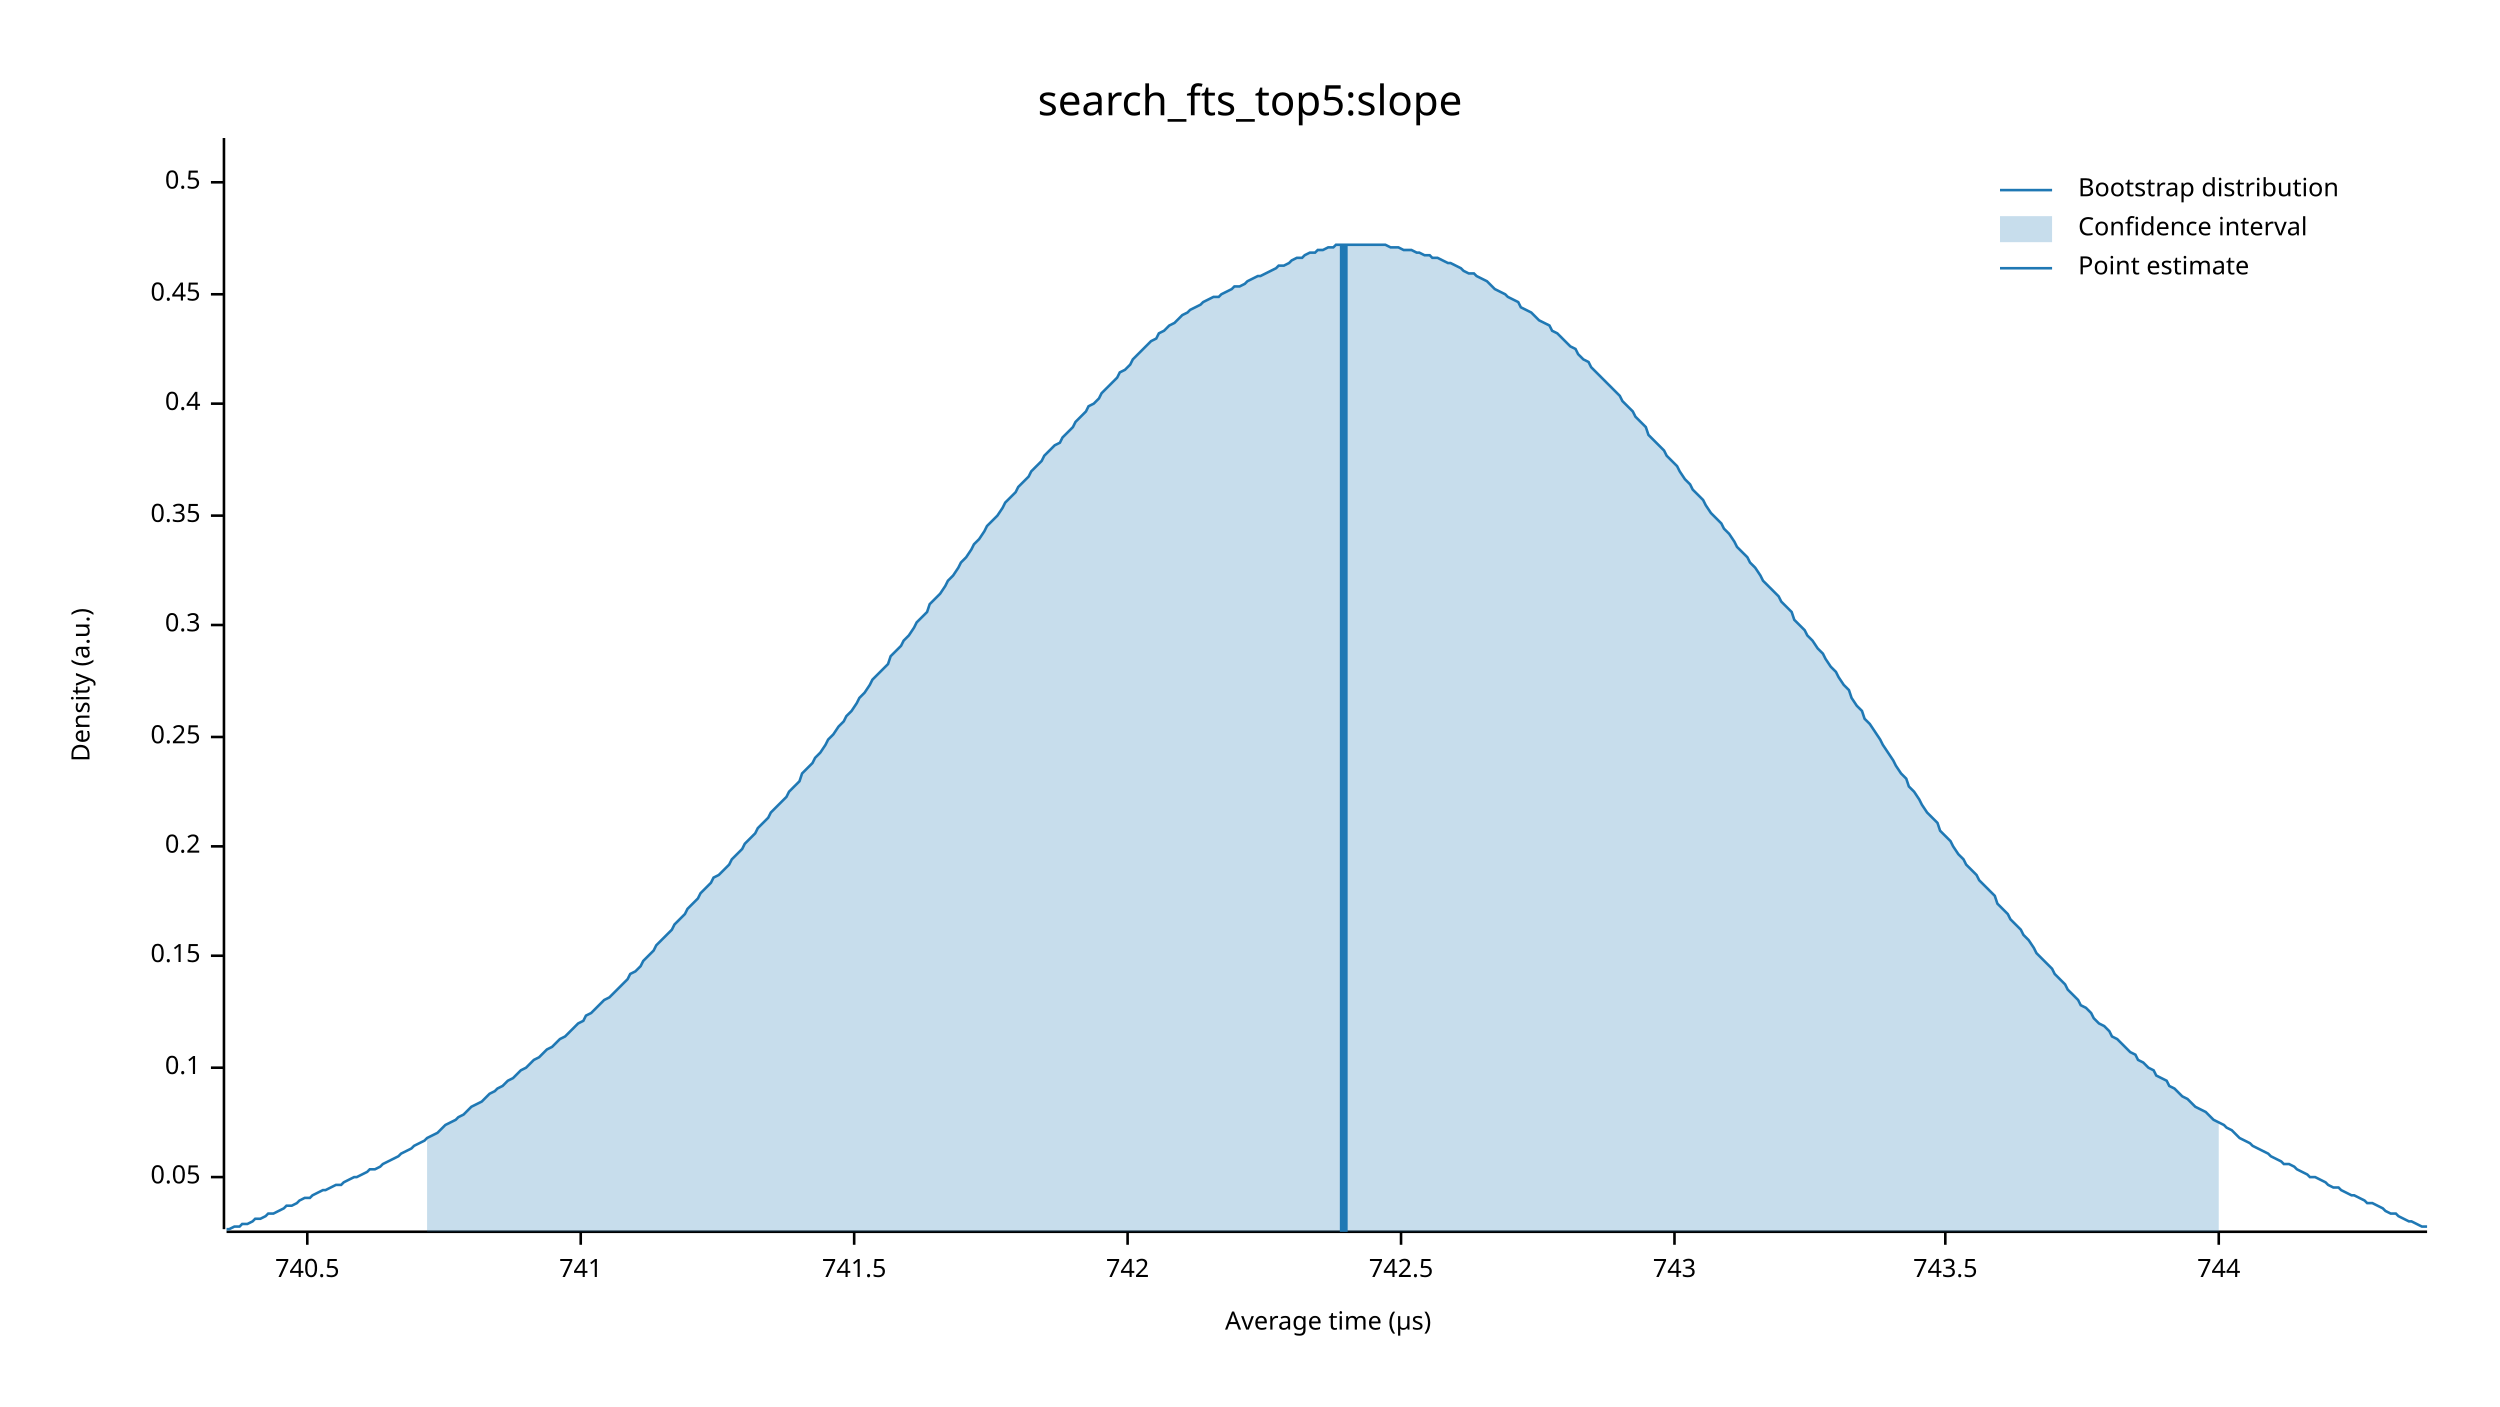
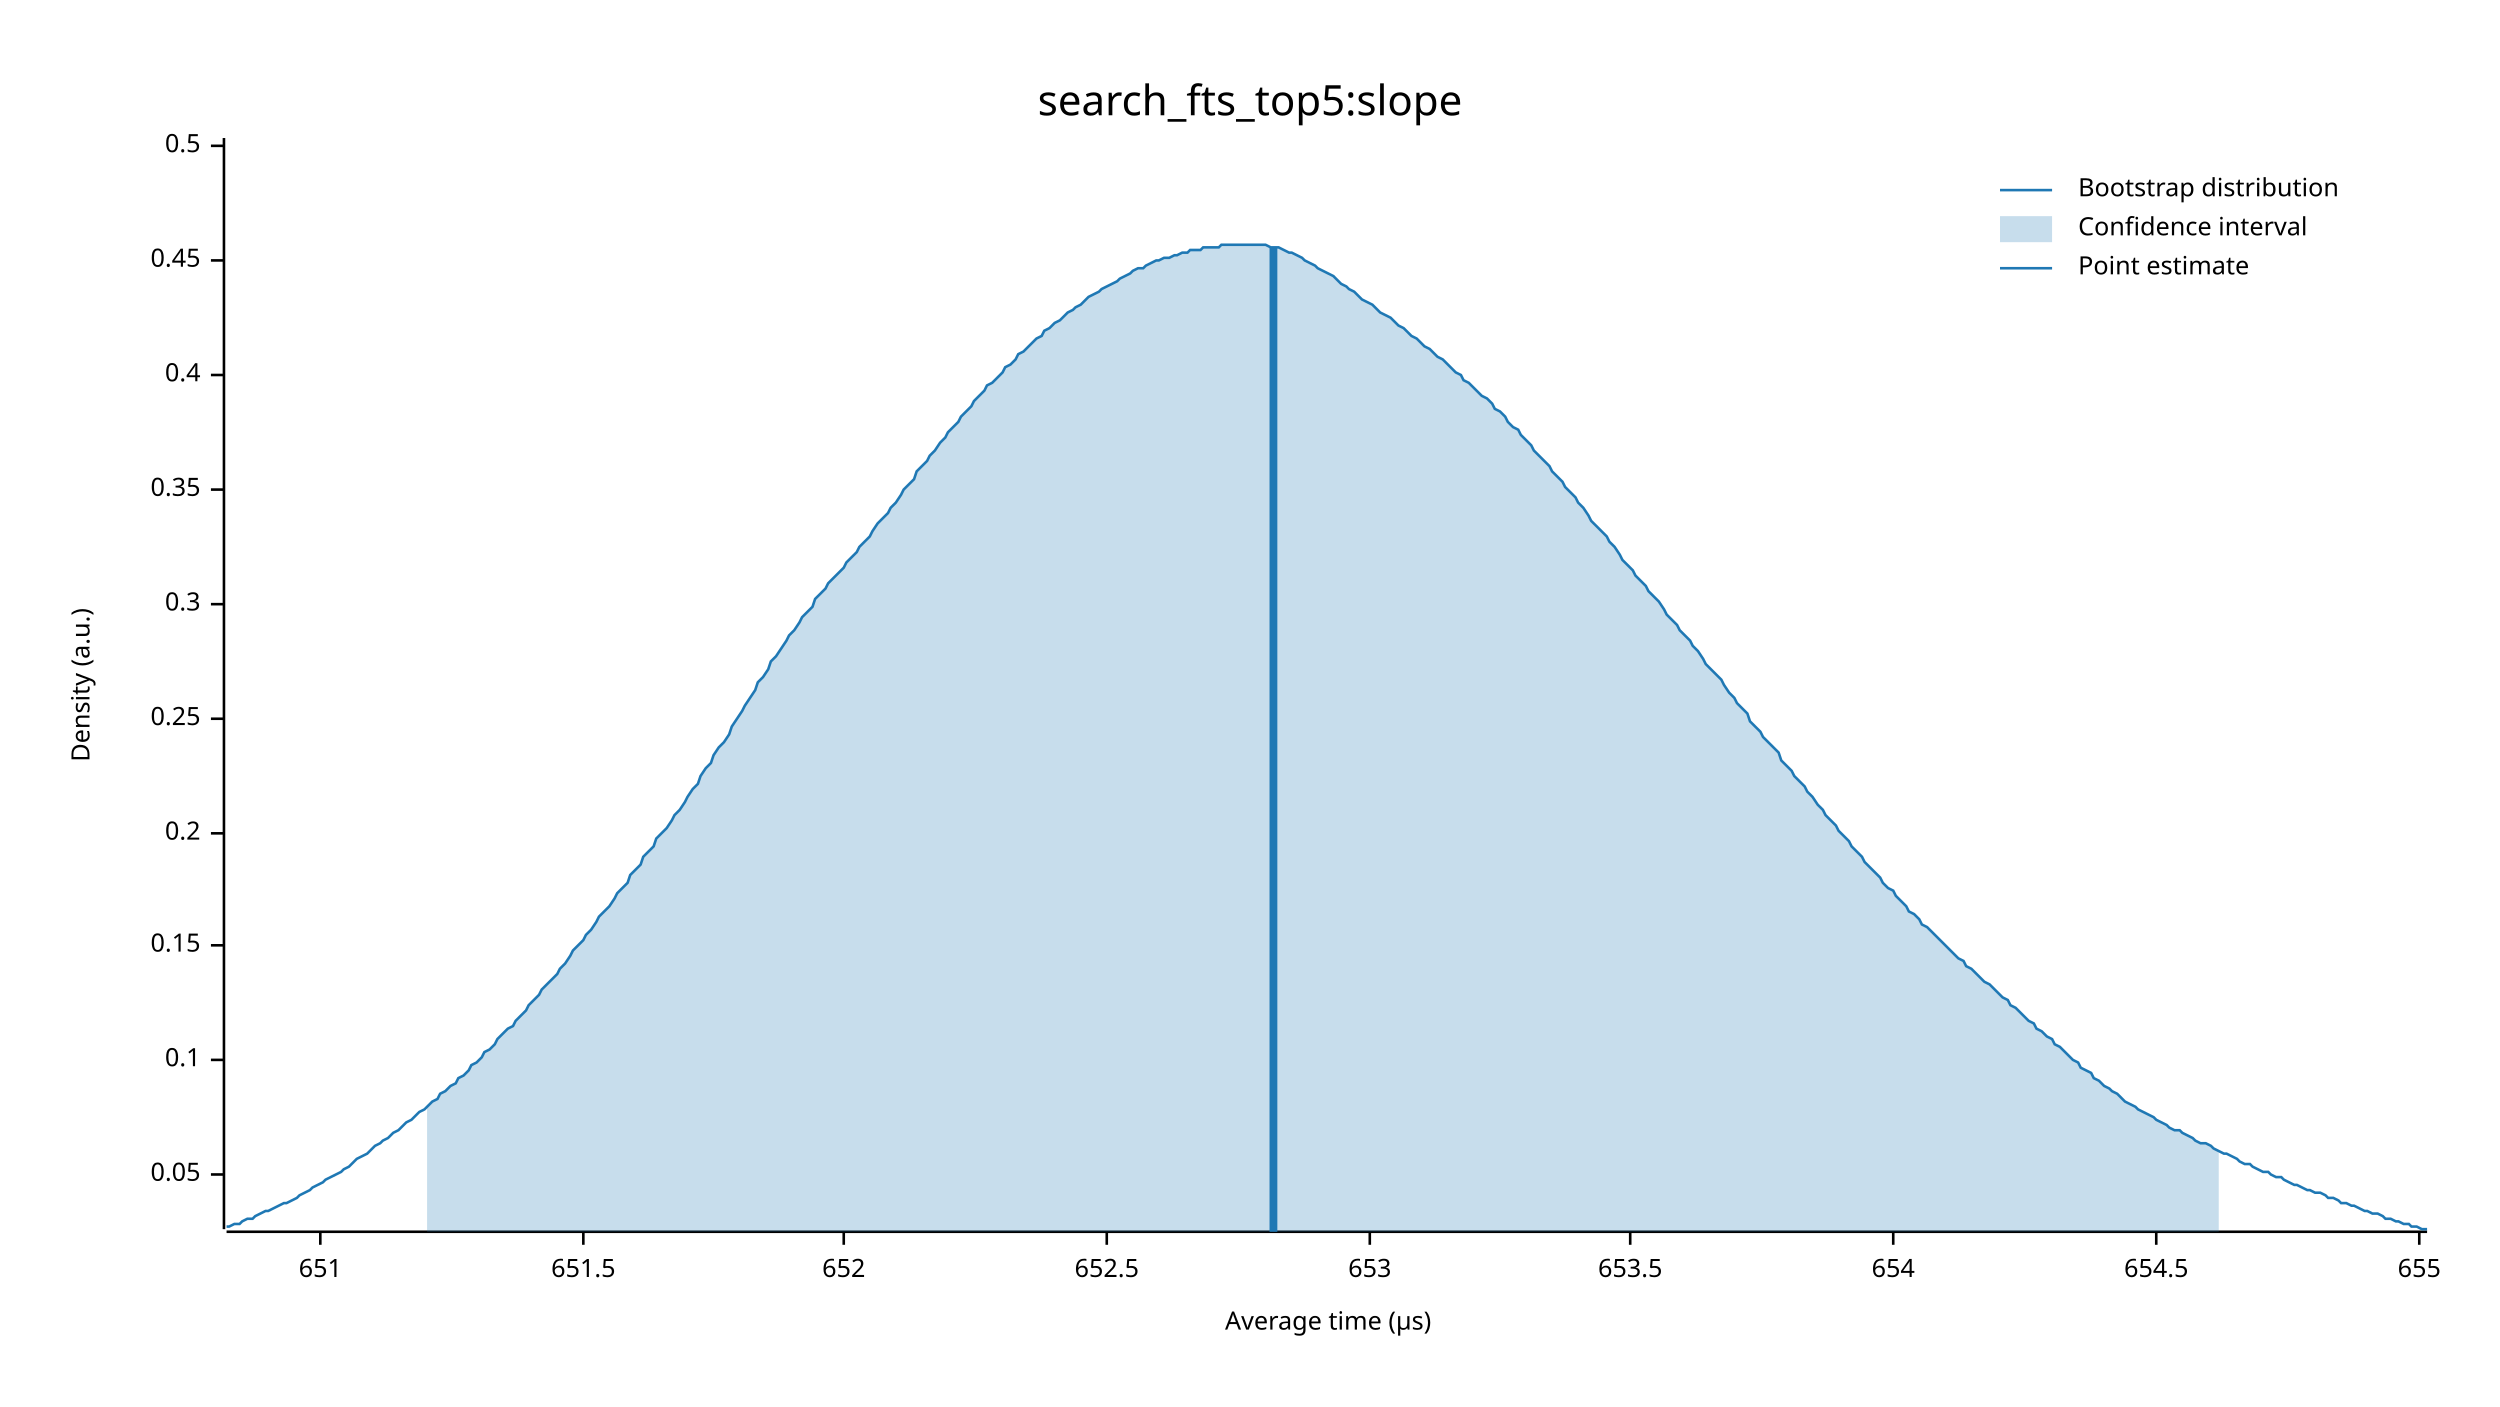
<svg xmlns="http://www.w3.org/2000/svg" width="960" height="540" viewBox="0 0 960 540">
  <text x="480" y="32" dy="0.76em" text-anchor="middle" font-family="sans-serif" font-size="16.129" opacity="1" fill="#000000">
search_fts_top5:slope
</text>
  <text x="27" y="263" dy="0.76em" text-anchor="middle" font-family="sans-serif" font-size="9.677" opacity="1" fill="#000000" transform="rotate(270, 27, 263)">
Density (a.u.)
</text>
  <text x="510" y="513" dy="-0.5ex" text-anchor="middle" font-family="sans-serif" font-size="9.677" opacity="1" fill="#000000">
Average time (µs)
</text>
  <polyline fill="none" opacity="1" stroke="#000000" stroke-width="1" points="86,53 86,472 " />
-   <text x="77" y="452" dy="0.5ex" text-anchor="end" font-family="sans-serif" font-size="9.677" opacity="1" fill="#000000">
+   <text x="77" y="451" dy="0.5ex" text-anchor="end" font-family="sans-serif" font-size="9.677" opacity="1" fill="#000000">
0.05
</text>
-   <polyline fill="none" opacity="1" stroke="#000000" stroke-width="1" points="81,452 86,452 " />
-   <text x="77" y="410" dy="0.5ex" text-anchor="end" font-family="sans-serif" font-size="9.677" opacity="1" fill="#000000">
+   <polyline fill="none" opacity="1" stroke="#000000" stroke-width="1" points="81,451 86,451 " />
+   <text x="77" y="407" dy="0.5ex" text-anchor="end" font-family="sans-serif" font-size="9.677" opacity="1" fill="#000000">
0.1
</text>
-   <polyline fill="none" opacity="1" stroke="#000000" stroke-width="1" points="81,410 86,410 " />
-   <text x="77" y="367" dy="0.5ex" text-anchor="end" font-family="sans-serif" font-size="9.677" opacity="1" fill="#000000">
+   <polyline fill="none" opacity="1" stroke="#000000" stroke-width="1" points="81,407 86,407 " />
+   <text x="77" y="363" dy="0.5ex" text-anchor="end" font-family="sans-serif" font-size="9.677" opacity="1" fill="#000000">
0.15
</text>
-   <polyline fill="none" opacity="1" stroke="#000000" stroke-width="1" points="81,367 86,367 " />
-   <text x="77" y="325" dy="0.5ex" text-anchor="end" font-family="sans-serif" font-size="9.677" opacity="1" fill="#000000">
+   <polyline fill="none" opacity="1" stroke="#000000" stroke-width="1" points="81,363 86,363 " />
+   <text x="77" y="320" dy="0.5ex" text-anchor="end" font-family="sans-serif" font-size="9.677" opacity="1" fill="#000000">
0.2
</text>
-   <polyline fill="none" opacity="1" stroke="#000000" stroke-width="1" points="81,325 86,325 " />
-   <text x="77" y="283" dy="0.5ex" text-anchor="end" font-family="sans-serif" font-size="9.677" opacity="1" fill="#000000">
+   <polyline fill="none" opacity="1" stroke="#000000" stroke-width="1" points="81,320 86,320 " />
+   <text x="77" y="276" dy="0.5ex" text-anchor="end" font-family="sans-serif" font-size="9.677" opacity="1" fill="#000000">
0.25
</text>
-   <polyline fill="none" opacity="1" stroke="#000000" stroke-width="1" points="81,283 86,283 " />
-   <text x="77" y="240" dy="0.5ex" text-anchor="end" font-family="sans-serif" font-size="9.677" opacity="1" fill="#000000">
+   <polyline fill="none" opacity="1" stroke="#000000" stroke-width="1" points="81,276 86,276 " />
+   <text x="77" y="232" dy="0.5ex" text-anchor="end" font-family="sans-serif" font-size="9.677" opacity="1" fill="#000000">
0.3
</text>
-   <polyline fill="none" opacity="1" stroke="#000000" stroke-width="1" points="81,240 86,240 " />
-   <text x="77" y="198" dy="0.5ex" text-anchor="end" font-family="sans-serif" font-size="9.677" opacity="1" fill="#000000">
+   <polyline fill="none" opacity="1" stroke="#000000" stroke-width="1" points="81,232 86,232 " />
+   <text x="77" y="188" dy="0.5ex" text-anchor="end" font-family="sans-serif" font-size="9.677" opacity="1" fill="#000000">
0.35
</text>
-   <polyline fill="none" opacity="1" stroke="#000000" stroke-width="1" points="81,198 86,198 " />
-   <text x="77" y="155" dy="0.5ex" text-anchor="end" font-family="sans-serif" font-size="9.677" opacity="1" fill="#000000">
+   <polyline fill="none" opacity="1" stroke="#000000" stroke-width="1" points="81,188 86,188 " />
+   <text x="77" y="144" dy="0.5ex" text-anchor="end" font-family="sans-serif" font-size="9.677" opacity="1" fill="#000000">
0.4
</text>
-   <polyline fill="none" opacity="1" stroke="#000000" stroke-width="1" points="81,155 86,155 " />
-   <text x="77" y="113" dy="0.5ex" text-anchor="end" font-family="sans-serif" font-size="9.677" opacity="1" fill="#000000">
+   <polyline fill="none" opacity="1" stroke="#000000" stroke-width="1" points="81,144 86,144 " />
+   <text x="77" y="100" dy="0.5ex" text-anchor="end" font-family="sans-serif" font-size="9.677" opacity="1" fill="#000000">
0.45
</text>
-   <polyline fill="none" opacity="1" stroke="#000000" stroke-width="1" points="81,113 86,113 " />
-   <text x="77" y="70" dy="0.5ex" text-anchor="end" font-family="sans-serif" font-size="9.677" opacity="1" fill="#000000">
+   <polyline fill="none" opacity="1" stroke="#000000" stroke-width="1" points="81,100 86,100 " />
+   <text x="77" y="56" dy="0.5ex" text-anchor="end" font-family="sans-serif" font-size="9.677" opacity="1" fill="#000000">
0.5
</text>
-   <polyline fill="none" opacity="1" stroke="#000000" stroke-width="1" points="81,70 86,70 " />
+   <polyline fill="none" opacity="1" stroke="#000000" stroke-width="1" points="81,56 86,56 " />
  <polyline fill="none" opacity="1" stroke="#000000" stroke-width="1" points="87,473 932,473 " />
-   <text x="118" y="483" dy="0.76em" text-anchor="middle" font-family="sans-serif" font-size="9.677" opacity="1" fill="#000000">
- 740.5
+   <text x="123" y="483" dy="0.76em" text-anchor="middle" font-family="sans-serif" font-size="9.677" opacity="1" fill="#000000">
+ 651
</text>
-   <polyline fill="none" opacity="1" stroke="#000000" stroke-width="1" points="118,473 118,478 " />
-   <text x="223" y="483" dy="0.76em" text-anchor="middle" font-family="sans-serif" font-size="9.677" opacity="1" fill="#000000">
- 741
+   <polyline fill="none" opacity="1" stroke="#000000" stroke-width="1" points="123,473 123,478 " />
+   <text x="224" y="483" dy="0.76em" text-anchor="middle" font-family="sans-serif" font-size="9.677" opacity="1" fill="#000000">
+ 651.5
</text>
-   <polyline fill="none" opacity="1" stroke="#000000" stroke-width="1" points="223,473 223,478 " />
-   <text x="328" y="483" dy="0.76em" text-anchor="middle" font-family="sans-serif" font-size="9.677" opacity="1" fill="#000000">
- 741.5
+   <polyline fill="none" opacity="1" stroke="#000000" stroke-width="1" points="224,473 224,478 " />
+   <text x="324" y="483" dy="0.76em" text-anchor="middle" font-family="sans-serif" font-size="9.677" opacity="1" fill="#000000">
+ 652
</text>
-   <polyline fill="none" opacity="1" stroke="#000000" stroke-width="1" points="328,473 328,478 " />
-   <text x="433" y="483" dy="0.76em" text-anchor="middle" font-family="sans-serif" font-size="9.677" opacity="1" fill="#000000">
- 742
+   <polyline fill="none" opacity="1" stroke="#000000" stroke-width="1" points="324,473 324,478 " />
+   <text x="425" y="483" dy="0.76em" text-anchor="middle" font-family="sans-serif" font-size="9.677" opacity="1" fill="#000000">
+ 652.5
</text>
-   <polyline fill="none" opacity="1" stroke="#000000" stroke-width="1" points="433,473 433,478 " />
-   <text x="538" y="483" dy="0.76em" text-anchor="middle" font-family="sans-serif" font-size="9.677" opacity="1" fill="#000000">
- 742.5
+   <polyline fill="none" opacity="1" stroke="#000000" stroke-width="1" points="425,473 425,478 " />
+   <text x="526" y="483" dy="0.76em" text-anchor="middle" font-family="sans-serif" font-size="9.677" opacity="1" fill="#000000">
+ 653
</text>
-   <polyline fill="none" opacity="1" stroke="#000000" stroke-width="1" points="538,473 538,478 " />
-   <text x="643" y="483" dy="0.76em" text-anchor="middle" font-family="sans-serif" font-size="9.677" opacity="1" fill="#000000">
- 743
+   <polyline fill="none" opacity="1" stroke="#000000" stroke-width="1" points="526,473 526,478 " />
+   <text x="626" y="483" dy="0.76em" text-anchor="middle" font-family="sans-serif" font-size="9.677" opacity="1" fill="#000000">
+ 653.5
</text>
-   <polyline fill="none" opacity="1" stroke="#000000" stroke-width="1" points="643,473 643,478 " />
-   <text x="747" y="483" dy="0.76em" text-anchor="middle" font-family="sans-serif" font-size="9.677" opacity="1" fill="#000000">
- 743.5
+   <polyline fill="none" opacity="1" stroke="#000000" stroke-width="1" points="626,473 626,478 " />
+   <text x="727" y="483" dy="0.76em" text-anchor="middle" font-family="sans-serif" font-size="9.677" opacity="1" fill="#000000">
+ 654
</text>
-   <polyline fill="none" opacity="1" stroke="#000000" stroke-width="1" points="747,473 747,478 " />
-   <text x="852" y="483" dy="0.76em" text-anchor="middle" font-family="sans-serif" font-size="9.677" opacity="1" fill="#000000">
- 744
+   <polyline fill="none" opacity="1" stroke="#000000" stroke-width="1" points="727,473 727,478 " />
+   <text x="828" y="483" dy="0.76em" text-anchor="middle" font-family="sans-serif" font-size="9.677" opacity="1" fill="#000000">
+ 654.5
</text>
-   <polyline fill="none" opacity="1" stroke="#000000" stroke-width="1" points="852,473 852,478 " />
-   <polyline fill="none" opacity="1" stroke="#1F78B4" stroke-width="1" points="87,472 88,472 90,471 92,471 93,470 95,470 97,469 98,468 100,468 102,467 103,466 105,466 107,465 109,464 110,463 112,463 114,462 115,461 117,460 119,460 120,459 122,458 124,457 125,457 127,456 129,455 131,455 132,454 134,453 136,452 137,452 139,451 141,450 142,449 144,449 146,448 147,447 149,446 151,445 153,444 154,443 156,442 158,441 159,440 161,439 163,438 164,437 166,436 168,435 169,434 171,432 173,431 175,430 176,429 178,428 180,426 181,425 183,424 185,423 186,422 188,420 190,419 191,418 193,417 195,415 197,414 198,413 200,411 202,410 203,409 205,407 207,406 208,405 210,403 212,402 214,400 215,399 217,398 219,396 220,395 222,393 224,392 225,390 227,389 229,387 230,386 232,384 234,383 236,381 237,380 239,378 241,376 242,374 244,373 246,371 247,369 249,367 251,365 252,363 254,361 256,359 258,357 259,355 261,353 263,351 264,349 266,347 268,345 269,343 271,341 273,339 274,337 276,336 278,334 280,332 281,330 283,328 285,326 286,324 288,322 290,320 291,318 293,316 295,314 296,312 298,310 300,308 302,306 303,304 305,302 307,300 308,297 310,295 312,293 313,291 315,289 317,286 318,284 320,282 322,279 324,277 325,275 327,273 329,270 330,268 332,266 334,263 335,261 337,259 339,257 341,255 342,252 344,250 346,248 347,246 349,244 351,241 352,239 354,237 356,235 357,232 359,230 361,228 363,225 364,223 366,221 368,218 369,216 371,214 373,211 374,209 376,207 378,204 379,202 381,200 383,198 385,195 386,193 388,191 390,189 391,187 393,185 395,183 396,181 398,179 400,177 401,175 403,173 405,171 407,170 408,168 410,166 412,164 413,162 415,160 417,158 418,156 420,155 422,153 423,151 425,149 427,147 429,145 430,143 432,142 434,140 435,138 437,136 439,134 440,133 442,131 444,130 445,128 447,127 449,125 451,124 452,123 454,121 456,120 457,119 459,118 461,117 462,116 464,115 466,114 468,114 469,113 471,112 473,111 474,110 476,110 478,109 479,108 481,107 483,106 484,106 486,105 488,104 490,103 491,102 493,102 495,101 496,100 498,99 500,99 501,98 503,97 505,97 506,96 508,96 510,95 512,95 513,94 515,94 517,94 518,94 520,94 522,94 523,94 525,94 527,94 528,94 530,94 532,94 534,95 535,95 537,95 539,96 540,96 542,96 544,97 545,97 547,98 549,98 550,99 552,99 554,100 556,101 557,101 559,102 561,103 562,104 564,105 566,105 567,106 569,107 571,108 573,110 574,111 576,112 578,113 579,114 581,115 583,116 584,118 586,119 588,120 589,121 591,123 593,124 595,125 596,127 598,128 600,130 601,131 603,133 605,134 606,136 608,138 610,139 611,141 613,143 615,145 617,147 618,148 620,150 622,152 623,154 625,156 627,158 628,160 630,162 632,164 633,167 635,169 637,171 639,173 640,175 642,177 644,179 645,181 647,184 649,186 650,188 652,190 654,192 655,194 657,197 659,199 661,201 662,203 664,205 666,208 667,210 669,212 671,214 672,216 674,218 676,221 677,223 679,225 681,227 683,229 684,231 686,233 688,235 689,238 691,240 693,242 694,244 696,246 698,249 700,251 701,253 703,256 705,258 706,260 708,263 710,265 711,268 713,271 715,273 716,276 718,278 720,281 722,284 723,286 725,289 727,292 728,294 730,297 732,299 733,302 735,304 737,307 738,309 740,312 742,314 744,316 745,319 747,321 749,323 750,325 752,328 754,330 755,332 757,334 759,336 760,338 762,340 764,342 766,344 767,347 769,349 771,351 772,353 774,355 776,357 777,359 779,361 781,364 782,366 784,368 786,370 788,372 789,374 791,376 793,378 794,380 796,382 798,384 799,386 801,387 803,389 804,391 806,393 808,394 810,396 811,398 813,399 815,401 816,402 818,404 820,405 821,407 823,408 825,410 827,411 828,413 830,414 832,415 833,417 835,418 837,420 838,421 840,422 842,424 843,425 845,426 847,427 849,429 850,430 852,431 854,432 855,433 857,434 859,436 860,437 862,438 864,439 865,440 867,441 869,442 871,443 872,444 874,445 876,446 877,447 879,447 881,448 882,449 884,450 886,451 887,452 889,452 891,453 893,454 894,455 896,456 898,456 899,457 901,458 903,459 904,459 906,460 908,461 909,462 911,462 913,463 915,464 916,465 918,466 920,466 921,467 923,468 925,469 926,469 928,470 930,471 932,471 " />
-   <polygon opacity="0.25" fill="#1F78B4" points="164,437 166,436 168,435 169,434 171,432 173,431 175,430 176,429 178,428 180,426 181,425 183,424 185,423 186,422 188,420 190,419 191,418 193,417 195,415 197,414 198,413 200,411 202,410 203,409 205,407 207,406 208,405 210,403 212,402 214,400 215,399 217,398 219,396 220,395 222,393 224,392 225,390 227,389 229,387 230,386 232,384 234,383 236,381 237,380 239,378 241,376 242,374 244,373 246,371 247,369 249,367 251,365 252,363 254,361 256,359 258,357 259,355 261,353 263,351 264,349 266,347 268,345 269,343 271,341 273,339 274,337 276,336 278,334 280,332 281,330 283,328 285,326 286,324 288,322 290,320 291,318 293,316 295,314 296,312 298,310 300,308 302,306 303,304 305,302 307,300 308,297 310,295 312,293 313,291 315,289 317,286 318,284 320,282 322,279 324,277 325,275 327,273 329,270 330,268 332,266 334,263 335,261 337,259 339,257 341,255 342,252 344,250 346,248 347,246 349,244 351,241 352,239 354,237 356,235 357,232 359,230 361,228 363,225 364,223 366,221 368,218 369,216 371,214 373,211 374,209 376,207 378,204 379,202 381,200 383,198 385,195 386,193 388,191 390,189 391,187 393,185 395,183 396,181 398,179 400,177 401,175 403,173 405,171 407,170 408,168 410,166 412,164 413,162 415,160 417,158 418,156 420,155 422,153 423,151 425,149 427,147 429,145 430,143 432,142 434,140 435,138 437,136 439,134 440,133 442,131 444,130 445,128 447,127 449,125 451,124 452,123 454,121 456,120 457,119 459,118 461,117 462,116 464,115 466,114 468,114 469,113 471,112 473,111 474,110 476,110 478,109 479,108 481,107 483,106 484,106 486,105 488,104 490,103 491,102 493,102 495,101 496,100 498,99 500,99 501,98 503,97 505,97 506,96 508,96 510,95 512,95 513,94 515,94 517,94 518,94 520,94 522,94 523,94 525,94 527,94 528,94 530,94 532,94 534,95 535,95 537,95 539,96 540,96 542,96 544,97 545,97 547,98 549,98 550,99 552,99 554,100 556,101 557,101 559,102 561,103 562,104 564,105 566,105 567,106 569,107 571,108 573,110 574,111 576,112 578,113 579,114 581,115 583,116 584,118 586,119 588,120 589,121 591,123 593,124 595,125 596,127 598,128 600,130 601,131 603,133 605,134 606,136 608,138 610,139 611,141 613,143 615,145 617,147 618,148 620,150 622,152 623,154 625,156 627,158 628,160 630,162 632,164 633,167 635,169 637,171 639,173 640,175 642,177 644,179 645,181 647,184 649,186 650,188 652,190 654,192 655,194 657,197 659,199 661,201 662,203 664,205 666,208 667,210 669,212 671,214 672,216 674,218 676,221 677,223 679,225 681,227 683,229 684,231 686,233 688,235 689,238 691,240 693,242 694,244 696,246 698,249 700,251 701,253 703,256 705,258 706,260 708,263 710,265 711,268 713,271 715,273 716,276 718,278 720,281 722,284 723,286 725,289 727,292 728,294 730,297 732,299 733,302 735,304 737,307 738,309 740,312 742,314 744,316 745,319 747,321 749,323 750,325 752,328 754,330 755,332 757,334 759,336 760,338 762,340 764,342 766,344 767,347 769,349 771,351 772,353 774,355 776,357 777,359 779,361 781,364 782,366 784,368 786,370 788,372 789,374 791,376 793,378 794,380 796,382 798,384 799,386 801,387 803,389 804,391 806,393 808,394 810,396 811,398 813,399 815,401 816,402 818,404 820,405 821,407 823,408 825,410 827,411 828,413 830,414 832,415 833,417 835,418 837,420 838,421 840,422 842,424 843,425 845,426 847,427 849,429 850,430 852,431 852,473 164,473 " />
-   <polyline fill="none" opacity="1" stroke="#1F78B4" stroke-width="3" points="516,473 516,94 " />
+   <polyline fill="none" opacity="1" stroke="#000000" stroke-width="1" points="828,473 828,478 " />
+   <text x="929" y="483" dy="0.76em" text-anchor="middle" font-family="sans-serif" font-size="9.677" opacity="1" fill="#000000">
+ 655
+ </text>
+   <polyline fill="none" opacity="1" stroke="#000000" stroke-width="1" points="929,473 929,478 " />
+   <polyline fill="none" opacity="1" stroke="#1F78B4" stroke-width="1" points="87,471 88,471 90,470 92,470 93,469 95,468 97,468 98,467 100,466 102,465 103,465 105,464 107,463 109,462 110,462 112,461 114,460 115,459 117,458 119,457 120,456 122,455 124,454 125,453 127,452 129,451 131,450 132,449 134,448 136,446 137,445 139,444 141,443 142,442 144,440 146,439 147,438 149,437 151,435 153,434 154,433 156,431 158,430 159,429 161,427 163,426 164,425 166,423 168,422 169,420 171,419 173,417 175,416 176,414 178,413 180,411 181,409 183,408 185,406 186,404 188,403 190,401 191,399 193,397 195,395 197,394 198,392 200,390 202,388 203,386 205,384 207,382 208,380 210,378 212,376 214,374 215,372 217,370 219,367 220,365 222,363 224,361 225,359 227,357 229,354 230,352 232,350 234,348 236,345 237,343 239,341 241,339 242,336 244,334 246,332 247,329 249,327 251,325 252,322 254,320 256,318 258,315 259,313 261,311 263,308 264,306 266,303 268,301 269,298 271,295 273,293 274,290 276,287 278,285 280,282 281,279 283,276 285,273 286,271 288,268 290,265 291,262 293,260 295,257 296,254 298,252 300,249 302,246 303,244 305,242 307,239 308,237 310,235 312,233 313,230 315,228 317,226 318,224 320,222 322,220 324,218 325,216 327,214 329,212 330,210 332,208 334,206 335,204 337,201 339,199 341,197 342,195 344,193 346,190 347,188 349,186 351,184 352,181 354,179 356,177 357,175 359,173 361,170 363,168 364,166 366,164 368,162 369,160 371,158 373,156 374,154 376,152 378,150 379,148 381,147 383,145 385,143 386,141 388,140 390,138 391,136 393,135 395,133 396,132 398,130 400,129 401,127 403,126 405,124 407,123 408,122 410,120 412,119 413,118 415,117 417,115 418,114 420,113 422,112 423,111 425,110 427,109 429,108 430,107 432,106 434,105 435,104 437,103 439,103 440,102 442,101 444,100 445,100 447,99 449,99 451,98 452,98 454,97 456,97 457,96 459,96 461,96 462,95 464,95 466,95 468,95 469,94 471,94 473,94 474,94 476,94 478,94 479,94 481,94 483,94 484,94 486,94 488,95 490,95 491,95 493,96 495,97 496,97 498,98 500,99 501,100 503,101 505,102 506,103 508,104 510,105 512,106 513,107 515,109 517,110 518,111 520,112 522,114 523,115 525,116 527,117 528,118 530,120 532,121 534,122 535,123 537,125 539,126 540,127 542,129 544,130 545,131 547,133 549,134 550,135 552,137 554,138 556,140 557,141 559,143 561,144 562,146 564,147 566,149 567,150 569,152 571,153 573,155 574,157 576,158 578,160 579,162 581,164 583,165 584,167 586,169 588,171 589,173 591,175 593,177 595,179 596,181 598,183 600,185 601,187 603,189 605,191 606,193 608,195 610,198 611,200 613,202 615,204 617,206 618,208 620,210 622,213 623,215 625,217 627,219 628,221 630,223 632,225 633,227 635,229 637,231 639,234 640,236 642,238 644,240 645,242 647,244 649,246 650,248 652,250 654,253 655,255 657,257 659,259 661,261 662,263 664,266 666,268 667,270 669,272 671,274 672,277 674,279 676,281 677,283 679,285 681,287 683,289 684,292 686,294 688,296 689,298 691,300 693,302 694,304 696,306 698,309 700,311 701,313 703,315 705,317 706,319 708,321 710,323 711,325 713,327 715,329 716,331 718,333 720,335 722,337 723,339 725,341 727,342 728,344 730,346 732,348 733,350 735,351 737,353 738,355 740,356 742,358 744,360 745,361 747,363 749,365 750,366 752,368 754,369 755,371 757,372 759,374 760,375 762,377 764,378 766,380 767,381 769,383 771,384 772,386 774,387 776,389 777,390 779,392 781,393 782,395 784,396 786,398 788,399 789,401 791,402 793,404 794,405 796,407 798,408 799,410 801,411 803,412 804,414 806,415 808,417 810,418 811,419 813,420 815,422 816,423 818,424 820,425 821,426 823,427 825,428 827,429 828,430 830,431 832,432 833,433 835,434 837,434 838,435 840,436 842,437 843,438 845,439 847,439 849,440 850,441 852,442 854,443 855,443 857,444 859,445 860,446 862,447 864,447 865,448 867,449 869,450 871,450 872,451 874,452 876,452 877,453 879,454 881,455 882,455 884,456 886,457 887,457 889,458 891,458 893,459 894,460 896,460 898,461 899,462 901,462 903,463 904,463 906,464 908,465 909,465 911,466 913,466 915,467 916,468 918,468 920,469 921,469 923,470 925,470 926,471 928,471 930,472 932,472 " />
+   <polygon opacity="0.25" fill="#1F78B4" points="164,425 166,423 168,422 169,420 171,419 173,417 175,416 176,414 178,413 180,411 181,409 183,408 185,406 186,404 188,403 190,401 191,399 193,397 195,395 197,394 198,392 200,390 202,388 203,386 205,384 207,382 208,380 210,378 212,376 214,374 215,372 217,370 219,367 220,365 222,363 224,361 225,359 227,357 229,354 230,352 232,350 234,348 236,345 237,343 239,341 241,339 242,336 244,334 246,332 247,329 249,327 251,325 252,322 254,320 256,318 258,315 259,313 261,311 263,308 264,306 266,303 268,301 269,298 271,295 273,293 274,290 276,287 278,285 280,282 281,279 283,276 285,273 286,271 288,268 290,265 291,262 293,260 295,257 296,254 298,252 300,249 302,246 303,244 305,242 307,239 308,237 310,235 312,233 313,230 315,228 317,226 318,224 320,222 322,220 324,218 325,216 327,214 329,212 330,210 332,208 334,206 335,204 337,201 339,199 341,197 342,195 344,193 346,190 347,188 349,186 351,184 352,181 354,179 356,177 357,175 359,173 361,170 363,168 364,166 366,164 368,162 369,160 371,158 373,156 374,154 376,152 378,150 379,148 381,147 383,145 385,143 386,141 388,140 390,138 391,136 393,135 395,133 396,132 398,130 400,129 401,127 403,126 405,124 407,123 408,122 410,120 412,119 413,118 415,117 417,115 418,114 420,113 422,112 423,111 425,110 427,109 429,108 430,107 432,106 434,105 435,104 437,103 439,103 440,102 442,101 444,100 445,100 447,99 449,99 451,98 452,98 454,97 456,97 457,96 459,96 461,96 462,95 464,95 466,95 468,95 469,94 471,94 473,94 474,94 476,94 478,94 479,94 481,94 483,94 484,94 486,94 488,95 490,95 491,95 493,96 495,97 496,97 498,98 500,99 501,100 503,101 505,102 506,103 508,104 510,105 512,106 513,107 515,109 517,110 518,111 520,112 522,114 523,115 525,116 527,117 528,118 530,120 532,121 534,122 535,123 537,125 539,126 540,127 542,129 544,130 545,131 547,133 549,134 550,135 552,137 554,138 556,140 557,141 559,143 561,144 562,146 564,147 566,149 567,150 569,152 571,153 573,155 574,157 576,158 578,160 579,162 581,164 583,165 584,167 586,169 588,171 589,173 591,175 593,177 595,179 596,181 598,183 600,185 601,187 603,189 605,191 606,193 608,195 610,198 611,200 613,202 615,204 617,206 618,208 620,210 622,213 623,215 625,217 627,219 628,221 630,223 632,225 633,227 635,229 637,231 639,234 640,236 642,238 644,240 645,242 647,244 649,246 650,248 652,250 654,253 655,255 657,257 659,259 661,261 662,263 664,266 666,268 667,270 669,272 671,274 672,277 674,279 676,281 677,283 679,285 681,287 683,289 684,292 686,294 688,296 689,298 691,300 693,302 694,304 696,306 698,309 700,311 701,313 703,315 705,317 706,319 708,321 710,323 711,325 713,327 715,329 716,331 718,333 720,335 722,337 723,339 725,341 727,342 728,344 730,346 732,348 733,350 735,351 737,353 738,355 740,356 742,358 744,360 745,361 747,363 749,365 750,366 752,368 754,369 755,371 757,372 759,374 760,375 762,377 764,378 766,380 767,381 769,383 771,384 772,386 774,387 776,389 777,390 779,392 781,393 782,395 784,396 786,398 788,399 789,401 791,402 793,404 794,405 796,407 798,408 799,410 801,411 803,412 804,414 806,415 808,417 810,418 811,419 813,420 815,422 816,423 818,424 820,425 821,426 823,427 825,428 827,429 828,430 830,431 832,432 833,433 835,434 837,434 838,435 840,436 842,437 843,438 845,439 847,439 849,440 850,441 852,442 852,473 164,473 " />
+   <polyline fill="none" opacity="1" stroke="#1F78B4" stroke-width="3" points="489,473 489,95 " />
  <text x="798" y="68" dy="0.76em" text-anchor="start" font-family="sans-serif" font-size="9.677" opacity="1" fill="#000000">
Bootstrap distribution
</text>
  <text x="798" y="83" dy="0.76em" text-anchor="start" font-family="sans-serif" font-size="9.677" opacity="1" fill="#000000">
Confidence interval
</text>
  <text x="798" y="98" dy="0.76em" text-anchor="start" font-family="sans-serif" font-size="9.677" opacity="1" fill="#000000">
Point estimate
</text>
  <polyline fill="none" opacity="1" stroke="#1F78B4" stroke-width="1" points="768,73 788,73 " />
  <rect x="768" y="83" width="20" height="10" opacity="0.25" fill="#1F78B4" stroke="none" />
  <polyline fill="none" opacity="1" stroke="#1F78B4" stroke-width="1" points="768,103 788,103 " />
</svg>
